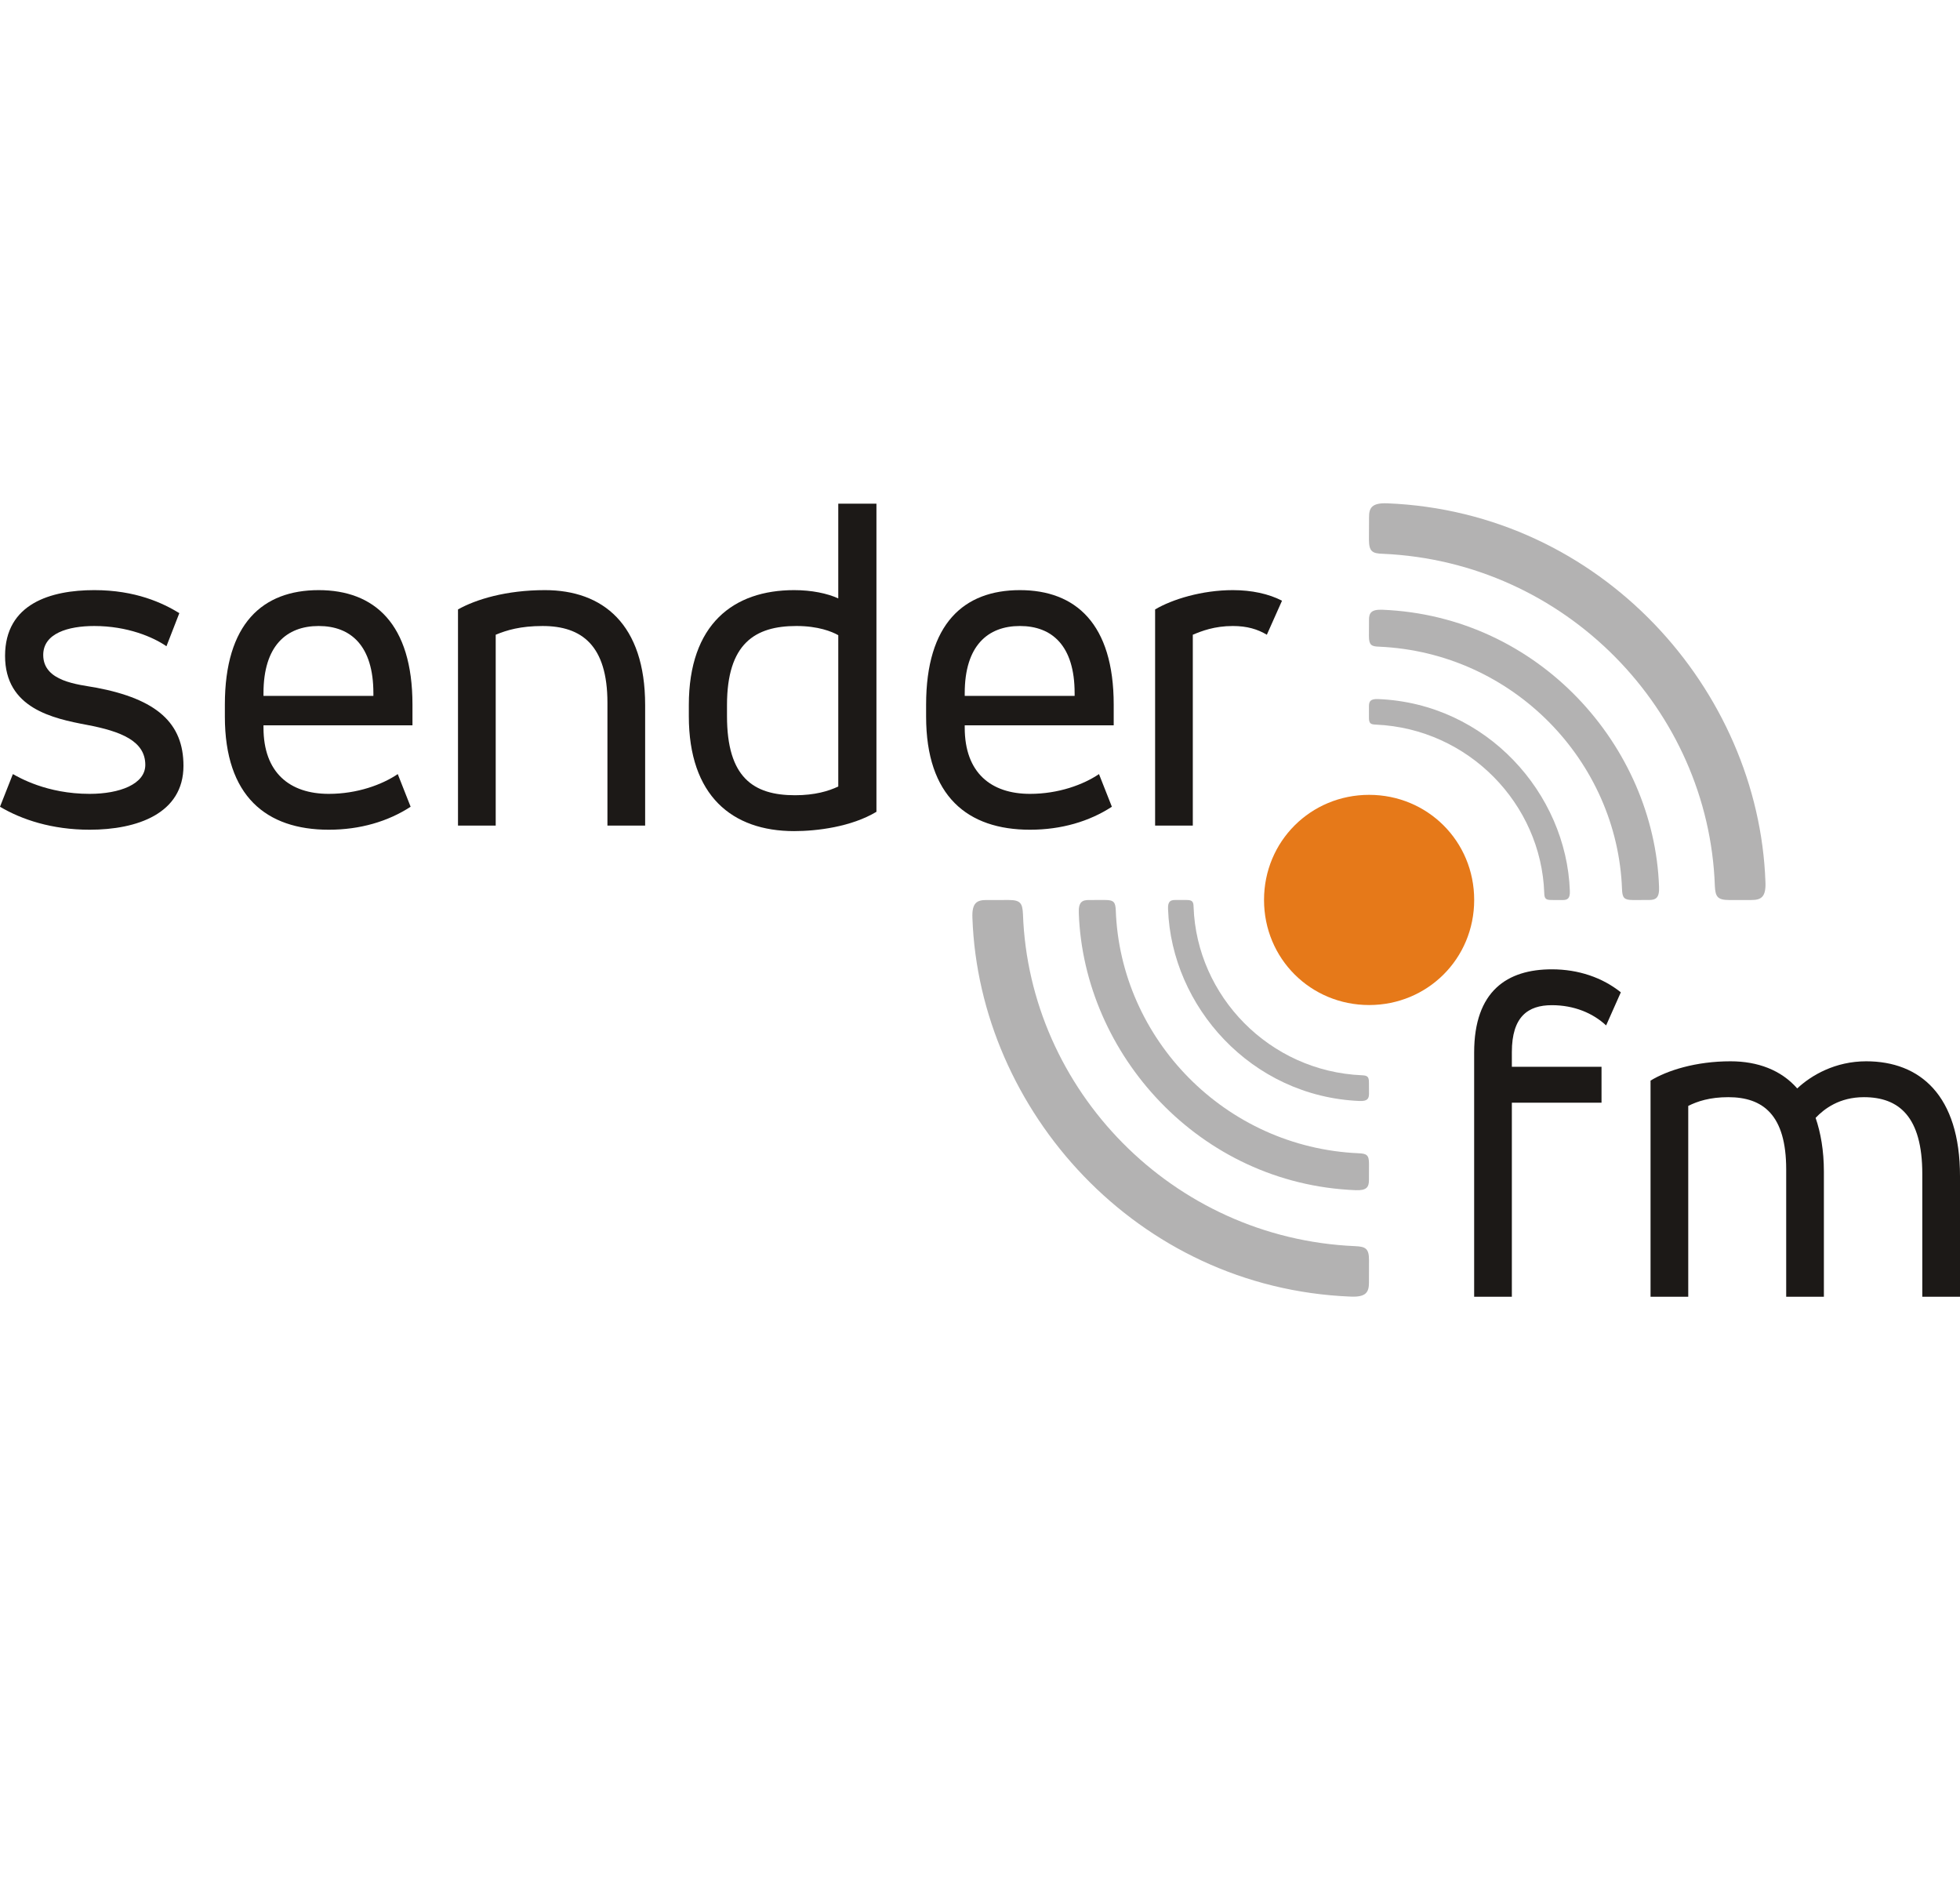
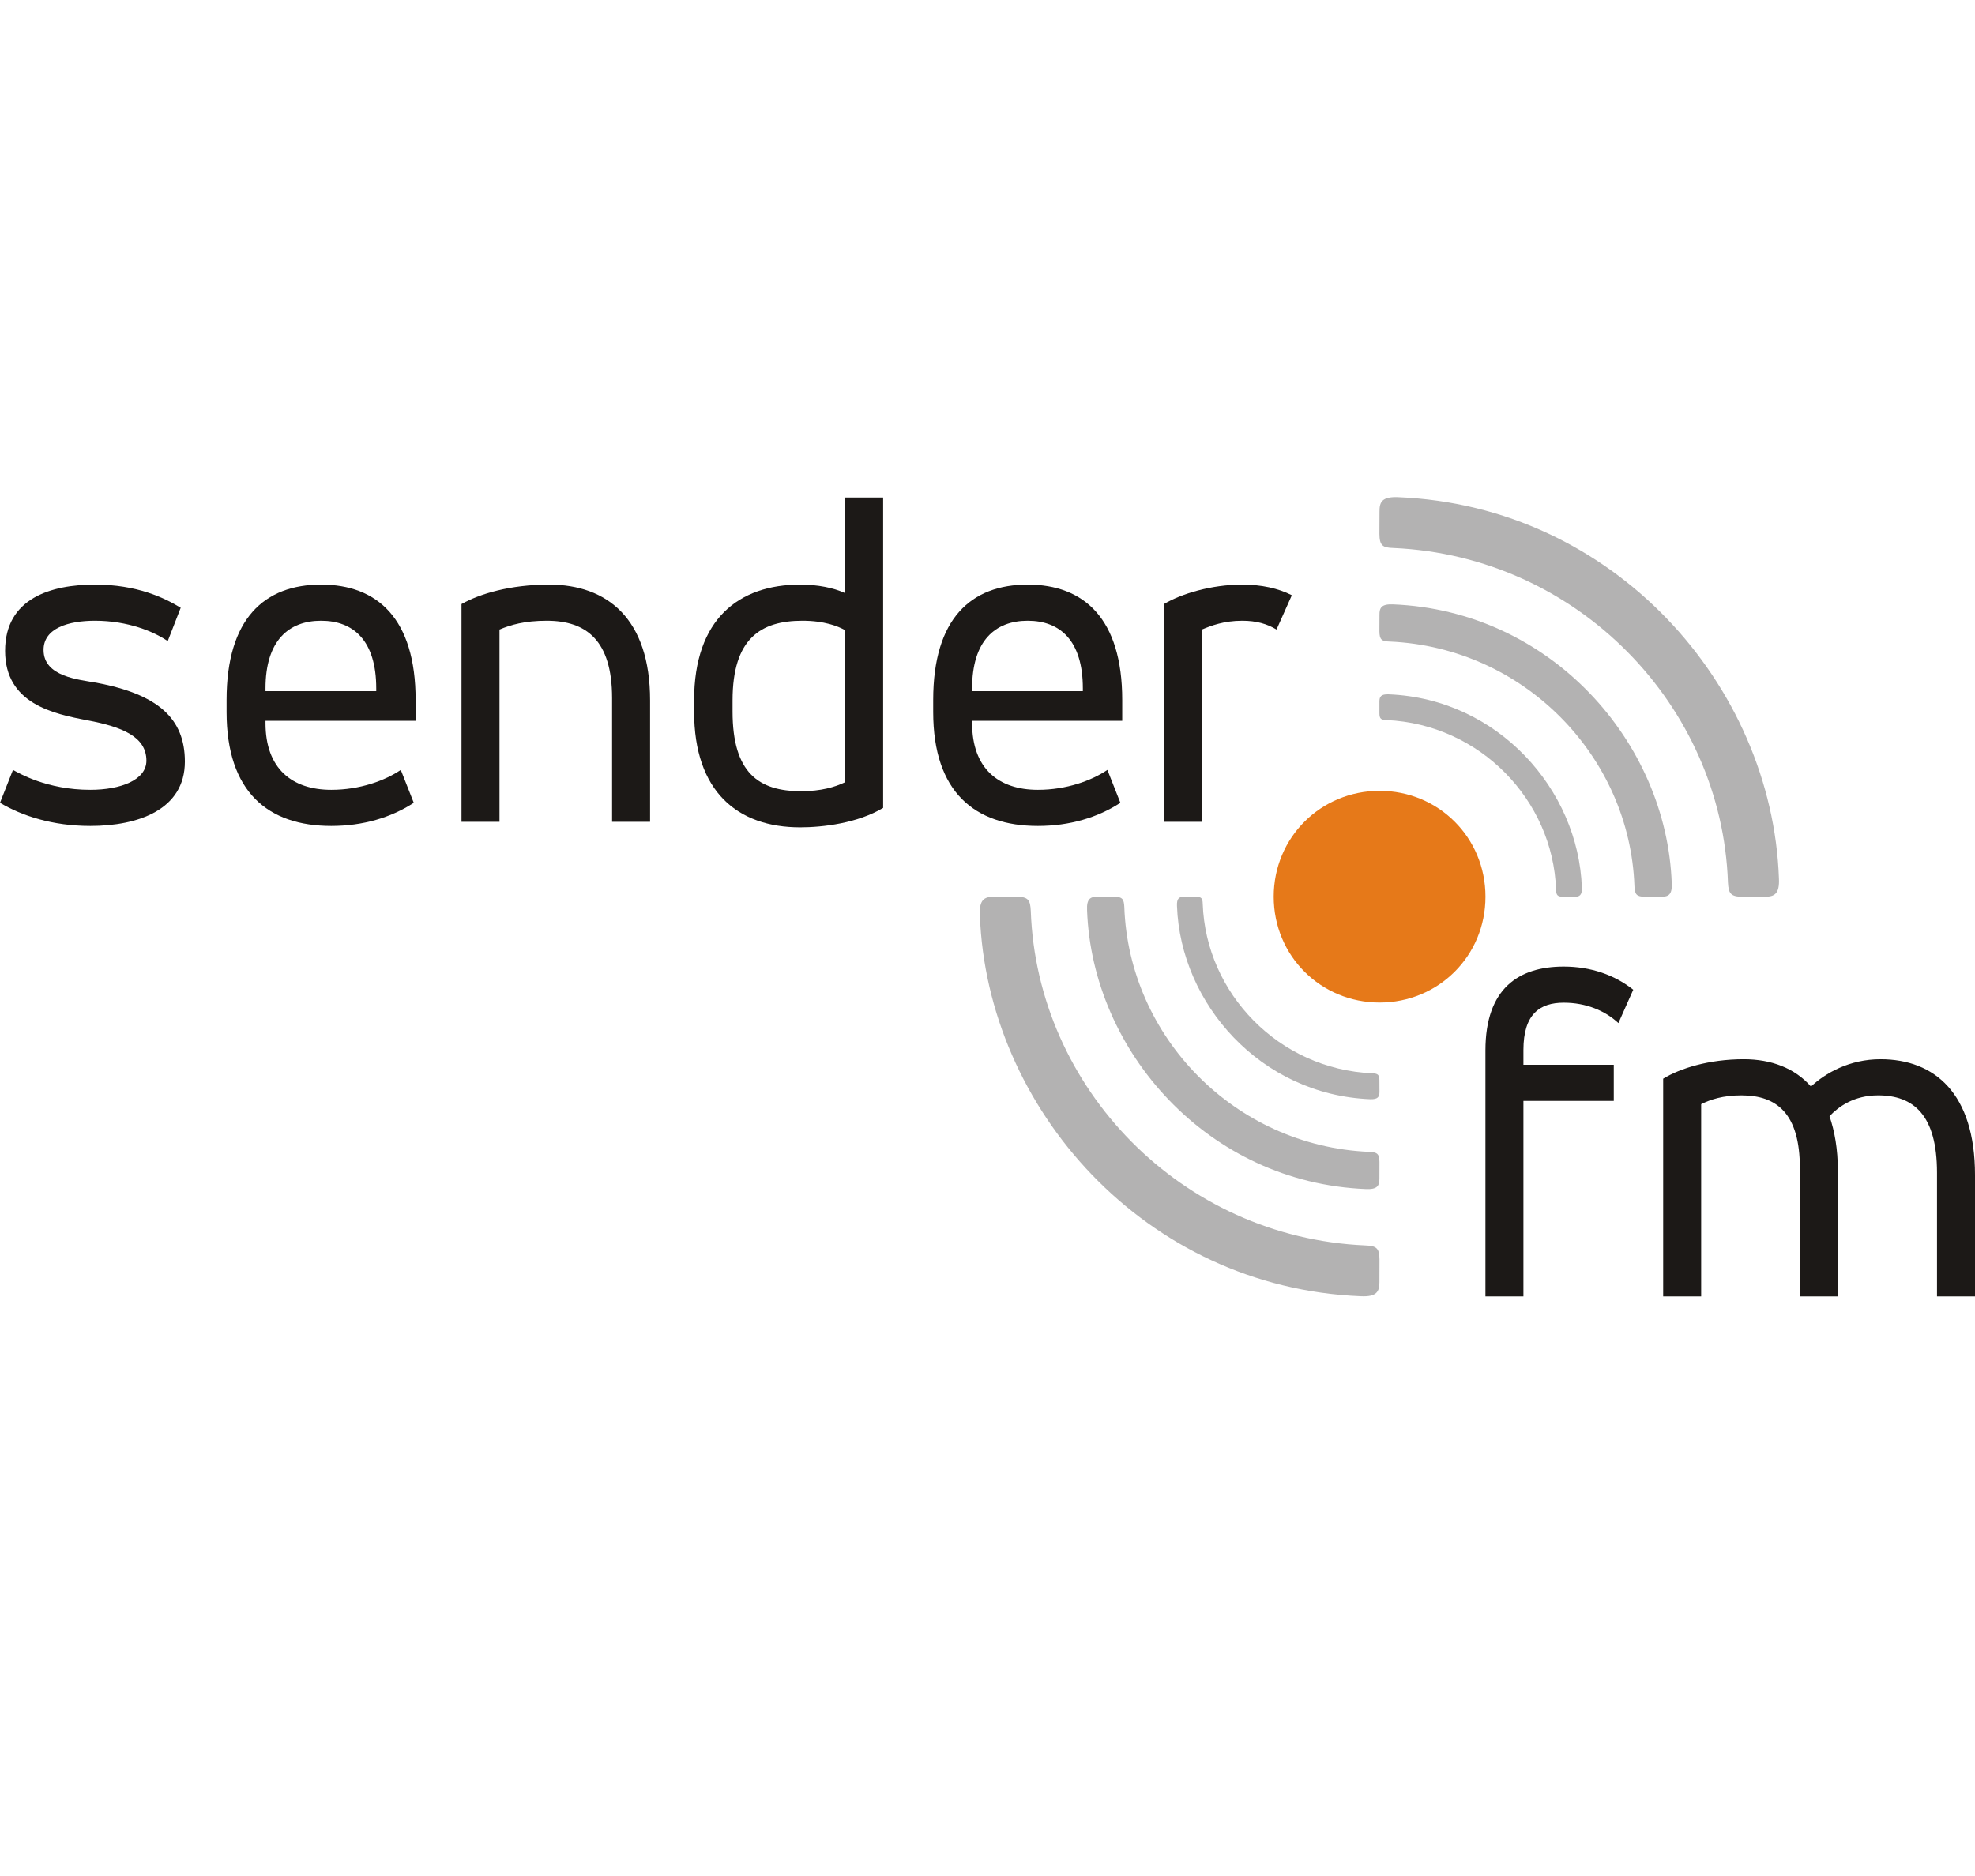
- <svg xmlns="http://www.w3.org/2000/svg" width="619" height="593" viewBox="0 0 619 593" version="1.1" xml:space="preserve" style="fill-rule:evenodd;clip-rule:evenodd;stroke-linejoin:round;stroke-miterlimit:2;">
-   <g transform="matrix(0.524087,0,0,0.524087,147.295,128.8)">
+ <svg xmlns="http://www.w3.org/2000/svg" width="600" height="570" viewBox="0 0 600 570" version="1.1" xml:space="preserve" style="fill-rule:evenodd;clip-rule:evenodd;stroke-linejoin:round;stroke-miterlimit:2;">
+   <g transform="matrix(0.508001,0,0,0.508001,142.774,121.847)">
    <g transform="matrix(0,-4.16667,-4.16667,0,543.98,233.136)">
      <path d="M-15.197,-15.196C-23.712,-15.196 -30.393,-8.425 -30.393,-0.001C-30.393,8.421 -23.712,15.197 -15.197,15.197C-6.684,15.197 -0,8.421 -0,-0.001C-0,-8.425 -6.684,-15.196 -15.197,-15.196" style="fill:rgb(230,121,25);fill-rule:nonzero;" />
    </g>
    <g transform="matrix(4.16667,0,0,4.16667,538.29,296.654)">
      <path d="M0,29.024C1.13,29.066 1.343,28.683 1.35,27.977L1.341,26.337C1.342,25.491 1.101,25.337 0.322,25.304C-13.075,24.727 -23.563,13.849 -24.019,0.979C-24.037,0.199 -24.189,-0.04 -25.038,-0.04L-26.669,-0.04C-27.383,-0.042 -27.764,0.172 -27.712,1.294C-27.212,15.33 -15.709,28.378 0,29.024" style="fill:rgb(179,178,178);fill-rule:nonzero;" />
    </g>
    <g transform="matrix(4.16667,0,0,4.16667,535.837,296.777)">
      <path d="M0,41.892C1.627,41.962 1.93,41.422 1.931,40.408L1.937,38.031C1.938,36.804 1.574,36.597 0.459,36.552C-18.895,35.716 -34.03,20.002 -34.684,1.412C-34.738,0.286 -34.936,-0.07 -36.193,-0.07L-38.546,-0.068C-39.563,-0.07 -40.105,0.232 -40.03,1.863C-39.301,22.141 -22.683,40.989 0,41.892" style="fill:rgb(179,178,178);fill-rule:nonzero;" />
    </g>
    <g transform="matrix(4.16667,0,0,4.16667,549.435,296.341)">
      <path d="M0,-29.019C-1.113,-29.062 -1.335,-28.69 -1.333,-27.976L-1.334,-26.344C-1.335,-25.495 -1.103,-25.35 -0.314,-25.325C13.083,-24.728 23.569,-13.853 24.019,-0.992C24.042,-0.205 24.196,0.037 25.045,0.035L26.686,0.043C27.39,0.036 27.773,-0.176 27.722,-1.297C27.222,-15.33 15.708,-28.39 0,-29.019" style="fill:rgb(179,178,178);fill-rule:nonzero;" />
    </g>
    <g transform="matrix(4.16667,0,0,4.16667,551.893,296.262)">
      <path d="M0,-41.917C-1.613,-41.973 -1.925,-41.44 -1.915,-40.415L-1.925,-38.069C-1.916,-36.82 -1.574,-36.608 -0.463,-36.576C18.897,-35.731 34.039,-20.022 34.68,-1.435C34.737,-0.296 34.959,0.054 36.199,0.056L38.555,0.054C39.568,0.054 40.109,-0.249 40.032,-1.868C39.316,-22.153 22.699,-41.01 0,-41.917" style="fill:rgb(179,178,178);fill-rule:nonzero;" />
    </g>
    <g transform="matrix(4.16667,0,0,4.16667,532.891,296.892)">
      <path d="M0,57.253C2.223,57.35 2.637,56.611 2.639,55.226L2.647,51.977C2.648,50.3 2.15,50.018 0.627,49.956C-25.823,48.814 -46.511,27.337 -47.401,1.928C-47.477,0.391 -47.747,-0.097 -49.466,-0.097L-52.681,-0.094C-54.072,-0.097 -54.812,0.315 -54.709,2.545C-53.713,30.26 -31.001,56.018 0,57.253" style="fill:rgb(179,178,178);fill-rule:nonzero;" />
    </g>
    <g transform="matrix(4.16667,0,0,4.16667,554.835,296.184)">
      <path d="M0,-57.288C-2.204,-57.364 -2.631,-56.636 -2.616,-55.235L-2.63,-52.029C-2.618,-50.323 -2.152,-50.032 -0.632,-49.989C25.827,-48.834 46.521,-27.365 47.396,-1.961C47.475,-0.405 47.778,0.073 49.474,0.076L52.694,0.074C54.078,0.074 54.817,-0.341 54.712,-2.553C53.734,-30.277 31.022,-56.049 0,-57.288" style="fill:rgb(179,178,178);fill-rule:nonzero;" />
    </g>
    <g transform="matrix(4.16667,0,0,4.16667,-273.292,143.311)">
      <path d="M0,18.556C0.865,19.021 4.855,21.415 11.106,21.415C15.428,21.415 19.152,20.018 19.152,17.225C19.152,13.768 15.628,12.371 10.707,11.44C5.786,10.509 -1.13,9.046 -1.13,1.465C-1.13,-6.116 5.52,-8.045 11.771,-8.045C17.756,-8.045 21.679,-6.182 24.074,-4.719L22.211,0.069C20.283,-1.262 16.559,-2.857 11.771,-2.857C7.98,-2.857 4.389,-1.794 4.389,1.332C4.389,5.189 9.443,5.588 12.037,6.054C20.815,7.716 24.672,11.174 24.672,17.359C24.672,24.275 17.956,26.601 11.106,26.601C5.653,26.601 1.264,25.139 -1.862,23.277L0,18.556Z" style="fill:rgb(28,25,23);fill-rule:nonzero;" />
    </g>
    <g transform="matrix(4.16667,0,0,4.16667,-122.272,190.42)">
      <path d="M0,-4.056L15.894,-4.056L15.894,-4.455C15.894,-11.304 12.635,-14.163 7.979,-14.163C3.325,-14.163 0,-11.304 0,-4.455L0,-4.056ZM21.546,0.201L0,0.201L0,0.533C0,7.05 3.79,10.109 9.443,10.109C13.565,10.109 17.157,8.779 19.418,7.25L21.28,11.971C18.021,14.099 13.965,15.295 9.443,15.295C0.398,15.295 -5.586,10.442 -5.586,-1.063L-5.586,-2.792C-5.586,-14.496 -0.133,-19.351 7.979,-19.351C16.026,-19.351 21.546,-14.496 21.546,-2.792L21.546,0.201Z" style="fill:rgb(28,25,23);fill-rule:nonzero;" />
    </g>
    <g transform="matrix(4.16667,0,0,4.16667,-5.06083,240.021)">
      <path d="M0,-28.462C2.593,-29.925 6.982,-31.255 12.568,-31.255C20.947,-31.255 27.066,-26.334 27.066,-14.63L27.066,2.793L21.613,2.793L21.613,-14.962C21.613,-23.275 17.889,-26.067 12.236,-26.067C9.044,-26.067 7.049,-25.469 5.454,-24.804L5.454,2.793L0,2.793L0,-28.462Z" style="fill:rgb(28,25,23);fill-rule:nonzero;" />
    </g>
    <g transform="matrix(4.16667,0,0,4.16667,157.04,126.971)">
      <path d="M0,14.098C0,22.943 3.791,25.536 9.842,25.536C12.702,25.536 14.696,24.937 16.093,24.272L16.093,2.394C15.162,1.862 13.167,1.064 10.042,1.064C4.057,1.064 0,3.591 0,12.502L0,14.098ZM21.613,27.931C17.955,30.124 12.967,30.723 9.709,30.723C0.731,30.723 -5.52,25.603 -5.52,14.098L-5.52,12.502C-5.52,0.798 0.931,-4.123 9.709,-4.123C12.235,-4.123 14.497,-3.657 16.093,-2.925L16.093,-16.625L21.613,-16.625L21.613,27.931Z" style="fill:rgb(28,25,23);fill-rule:nonzero;" />
    </g>
    <g transform="matrix(4.16667,0,0,4.16667,300.296,190.42)">
      <path d="M0,-4.056L15.894,-4.056L15.894,-4.455C15.894,-11.304 12.635,-14.163 7.98,-14.163C3.326,-14.163 0,-11.304 0,-4.455L0,-4.056ZM21.546,0.201L0,0.201L0,0.533C0,7.05 3.791,10.109 9.443,10.109C13.567,10.109 17.158,8.779 19.418,7.25L21.281,11.971C18.022,14.099 13.965,15.295 9.443,15.295C0.399,15.295 -5.585,10.442 -5.585,-1.063L-5.585,-2.792C-5.585,-14.496 -0.133,-19.351 7.98,-19.351C16.028,-19.351 21.546,-14.496 21.546,-2.792L21.546,0.201Z" style="fill:rgb(28,25,23);fill-rule:nonzero;" />
    </g>
    <g transform="matrix(4.16667,0,0,4.16667,415.02,240.021)">
      <path d="M0,-28.462C2.46,-29.925 6.782,-31.255 11.238,-31.255C13.965,-31.255 16.426,-30.723 18.354,-29.726L16.159,-24.804C14.829,-25.602 13.3,-26.067 11.238,-26.067C8.578,-26.067 6.716,-25.337 5.452,-24.804L5.452,2.793L0,2.793L0,-28.462Z" style="fill:rgb(28,25,23);fill-rule:nonzero;" />
    </g>
    <g transform="matrix(4.16667,0,0,4.16667,713.571,523.899)">
      <path d="M0,-28.462C2.395,-29.925 6.517,-31.255 11.571,-31.255C15.494,-31.255 18.887,-29.991 21.213,-27.331C23.275,-29.26 26.733,-31.255 31.188,-31.255C38.97,-31.255 44.755,-26.334 44.755,-14.63L44.755,2.793L39.302,2.793L39.302,-14.962C39.302,-23.275 35.91,-26.067 30.856,-26.067C27.332,-26.067 25.137,-24.405 23.873,-23.075C24.604,-20.946 25.07,-18.355 25.07,-15.295L25.07,2.793L19.618,2.793L19.618,-15.627C19.618,-23.474 16.293,-26.067 11.238,-26.067C8.578,-26.067 6.783,-25.47 5.453,-24.804L5.453,2.793L0,2.793L0,-28.462Z" style="fill:rgb(28,25,23);fill-rule:nonzero;" />
    </g>
    <g transform="matrix(4.16667,0,0,4.16667,607.277,485.388)">
      <path d="M0,-23.276C0,-32.187 4.788,-35.312 11.238,-35.312C15.096,-35.312 18.554,-34.115 21.214,-31.987L19.086,-27.2C17.157,-28.996 14.43,-30.126 11.238,-30.126C7.78,-30.126 5.453,-28.464 5.453,-23.342L5.453,-21.215L18.421,-21.215L18.421,-16.027L5.453,-16.027L5.453,12.036L0,12.036L0,-23.276Z" style="fill:rgb(28,25,23);fill-rule:nonzero;" />
    </g>
  </g>
</svg>
